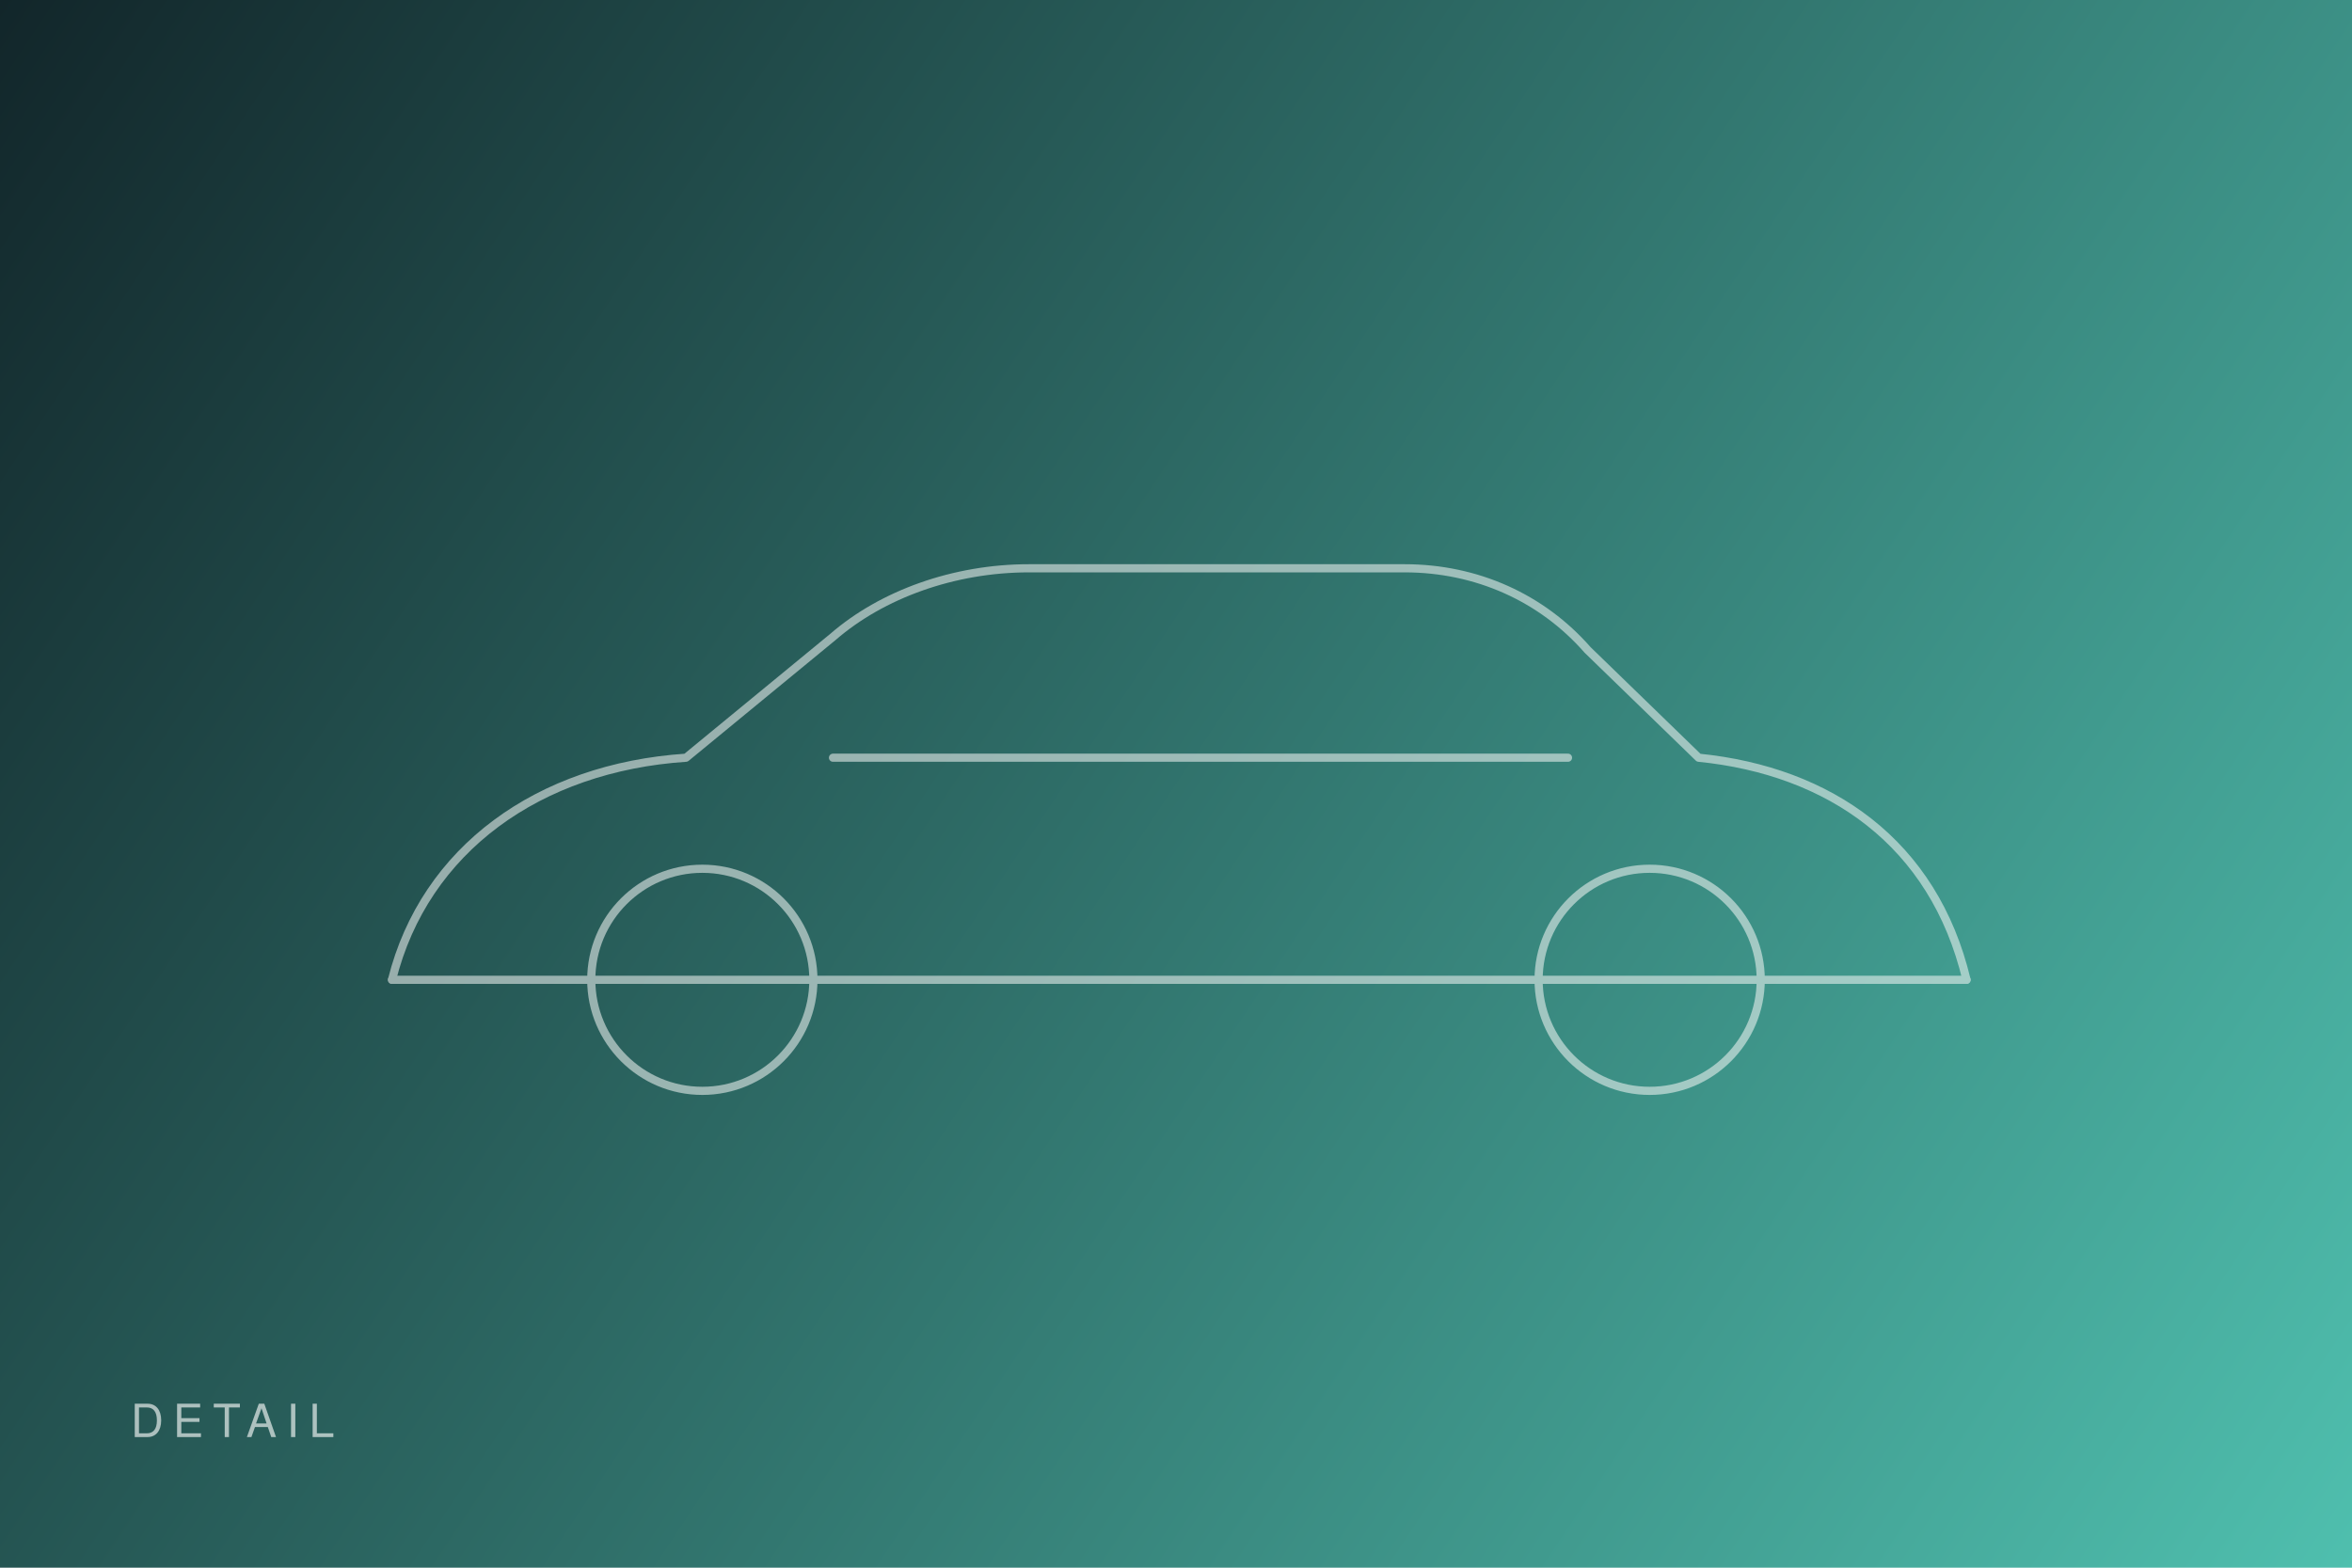
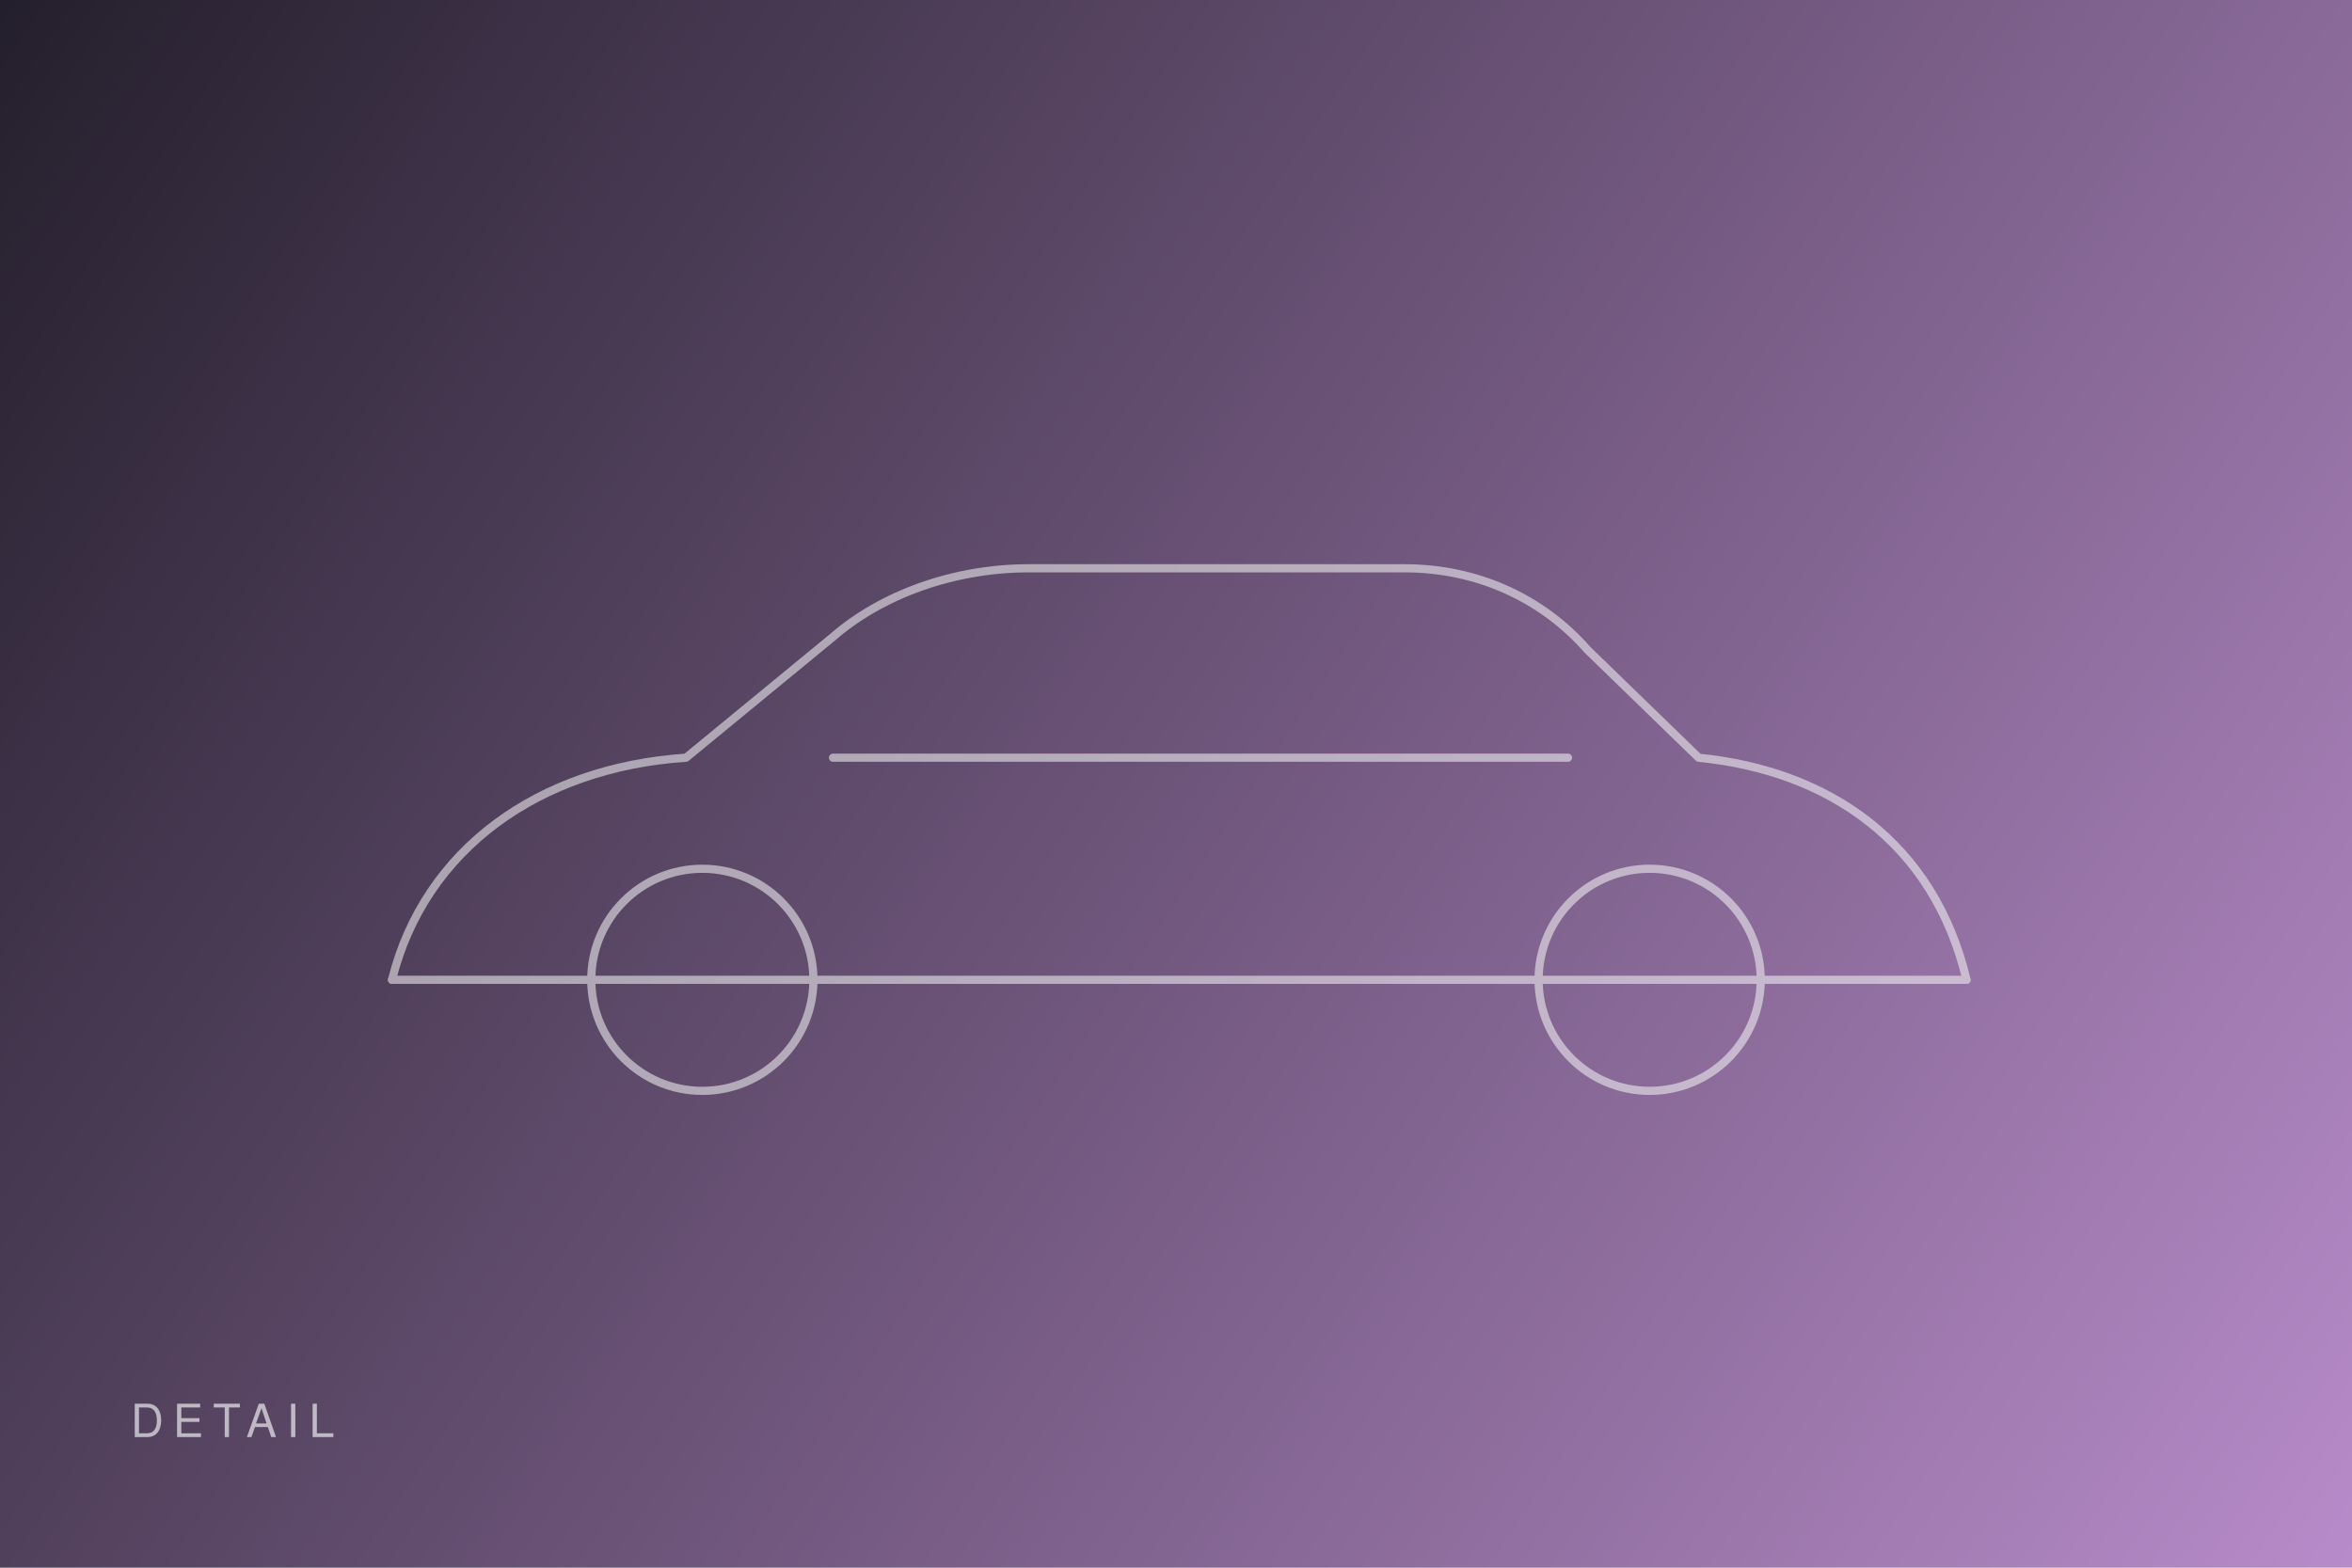
<svg xmlns="http://www.w3.org/2000/svg" width="1200" height="800" viewBox="0 0 720 480">
  <defs>
-     <linearGradient id="g75" x1="0" y1="0" x2="720" y2="480" gradientUnits="userSpaceOnUse">
-       <stop offset="0" stop-color="#12262a" />
-       <stop offset="1" stop-color="#4fbfae" />
+     <linearGradient id="g105" x1="0" y1="0" x2="720" y2="480" gradientUnits="userSpaceOnUse">
+       <stop offset="0" stop-color="#241f2c" />
+       <stop offset="1" stop-color="#b78bc9" />
    </linearGradient>
  </defs>
-   <rect width="720" height="480" fill="url(#g75)" />
+   <rect width="720" height="480" fill="url(#g105)" />
  <g fill="none" stroke="#f5f7f6" stroke-width="2.5" stroke-linecap="round" stroke-linejoin="round" opacity="0.55">
    <path d="M120 300 C 130 260, 165 235, 210 232 L 255 195 C 270 182, 292 174, 315 174 L 430 174 C 452 174, 472 183, 486 199 L 520 232 C 560 236, 592 258, 602 300" />
    <line x1="120" y1="300" x2="602" y2="300" />
    <circle cx="215" cy="300" r="34" />
    <circle cx="505" cy="300" r="34" />
    <line x1="255" y1="232" x2="480" y2="232" />
  </g>
  <text x="40" y="440" font-family="Helvetica, Arial, sans-serif" font-size="14" letter-spacing="3" fill="#f5f7f6" opacity="0.65">DETAIL</text>
</svg>
